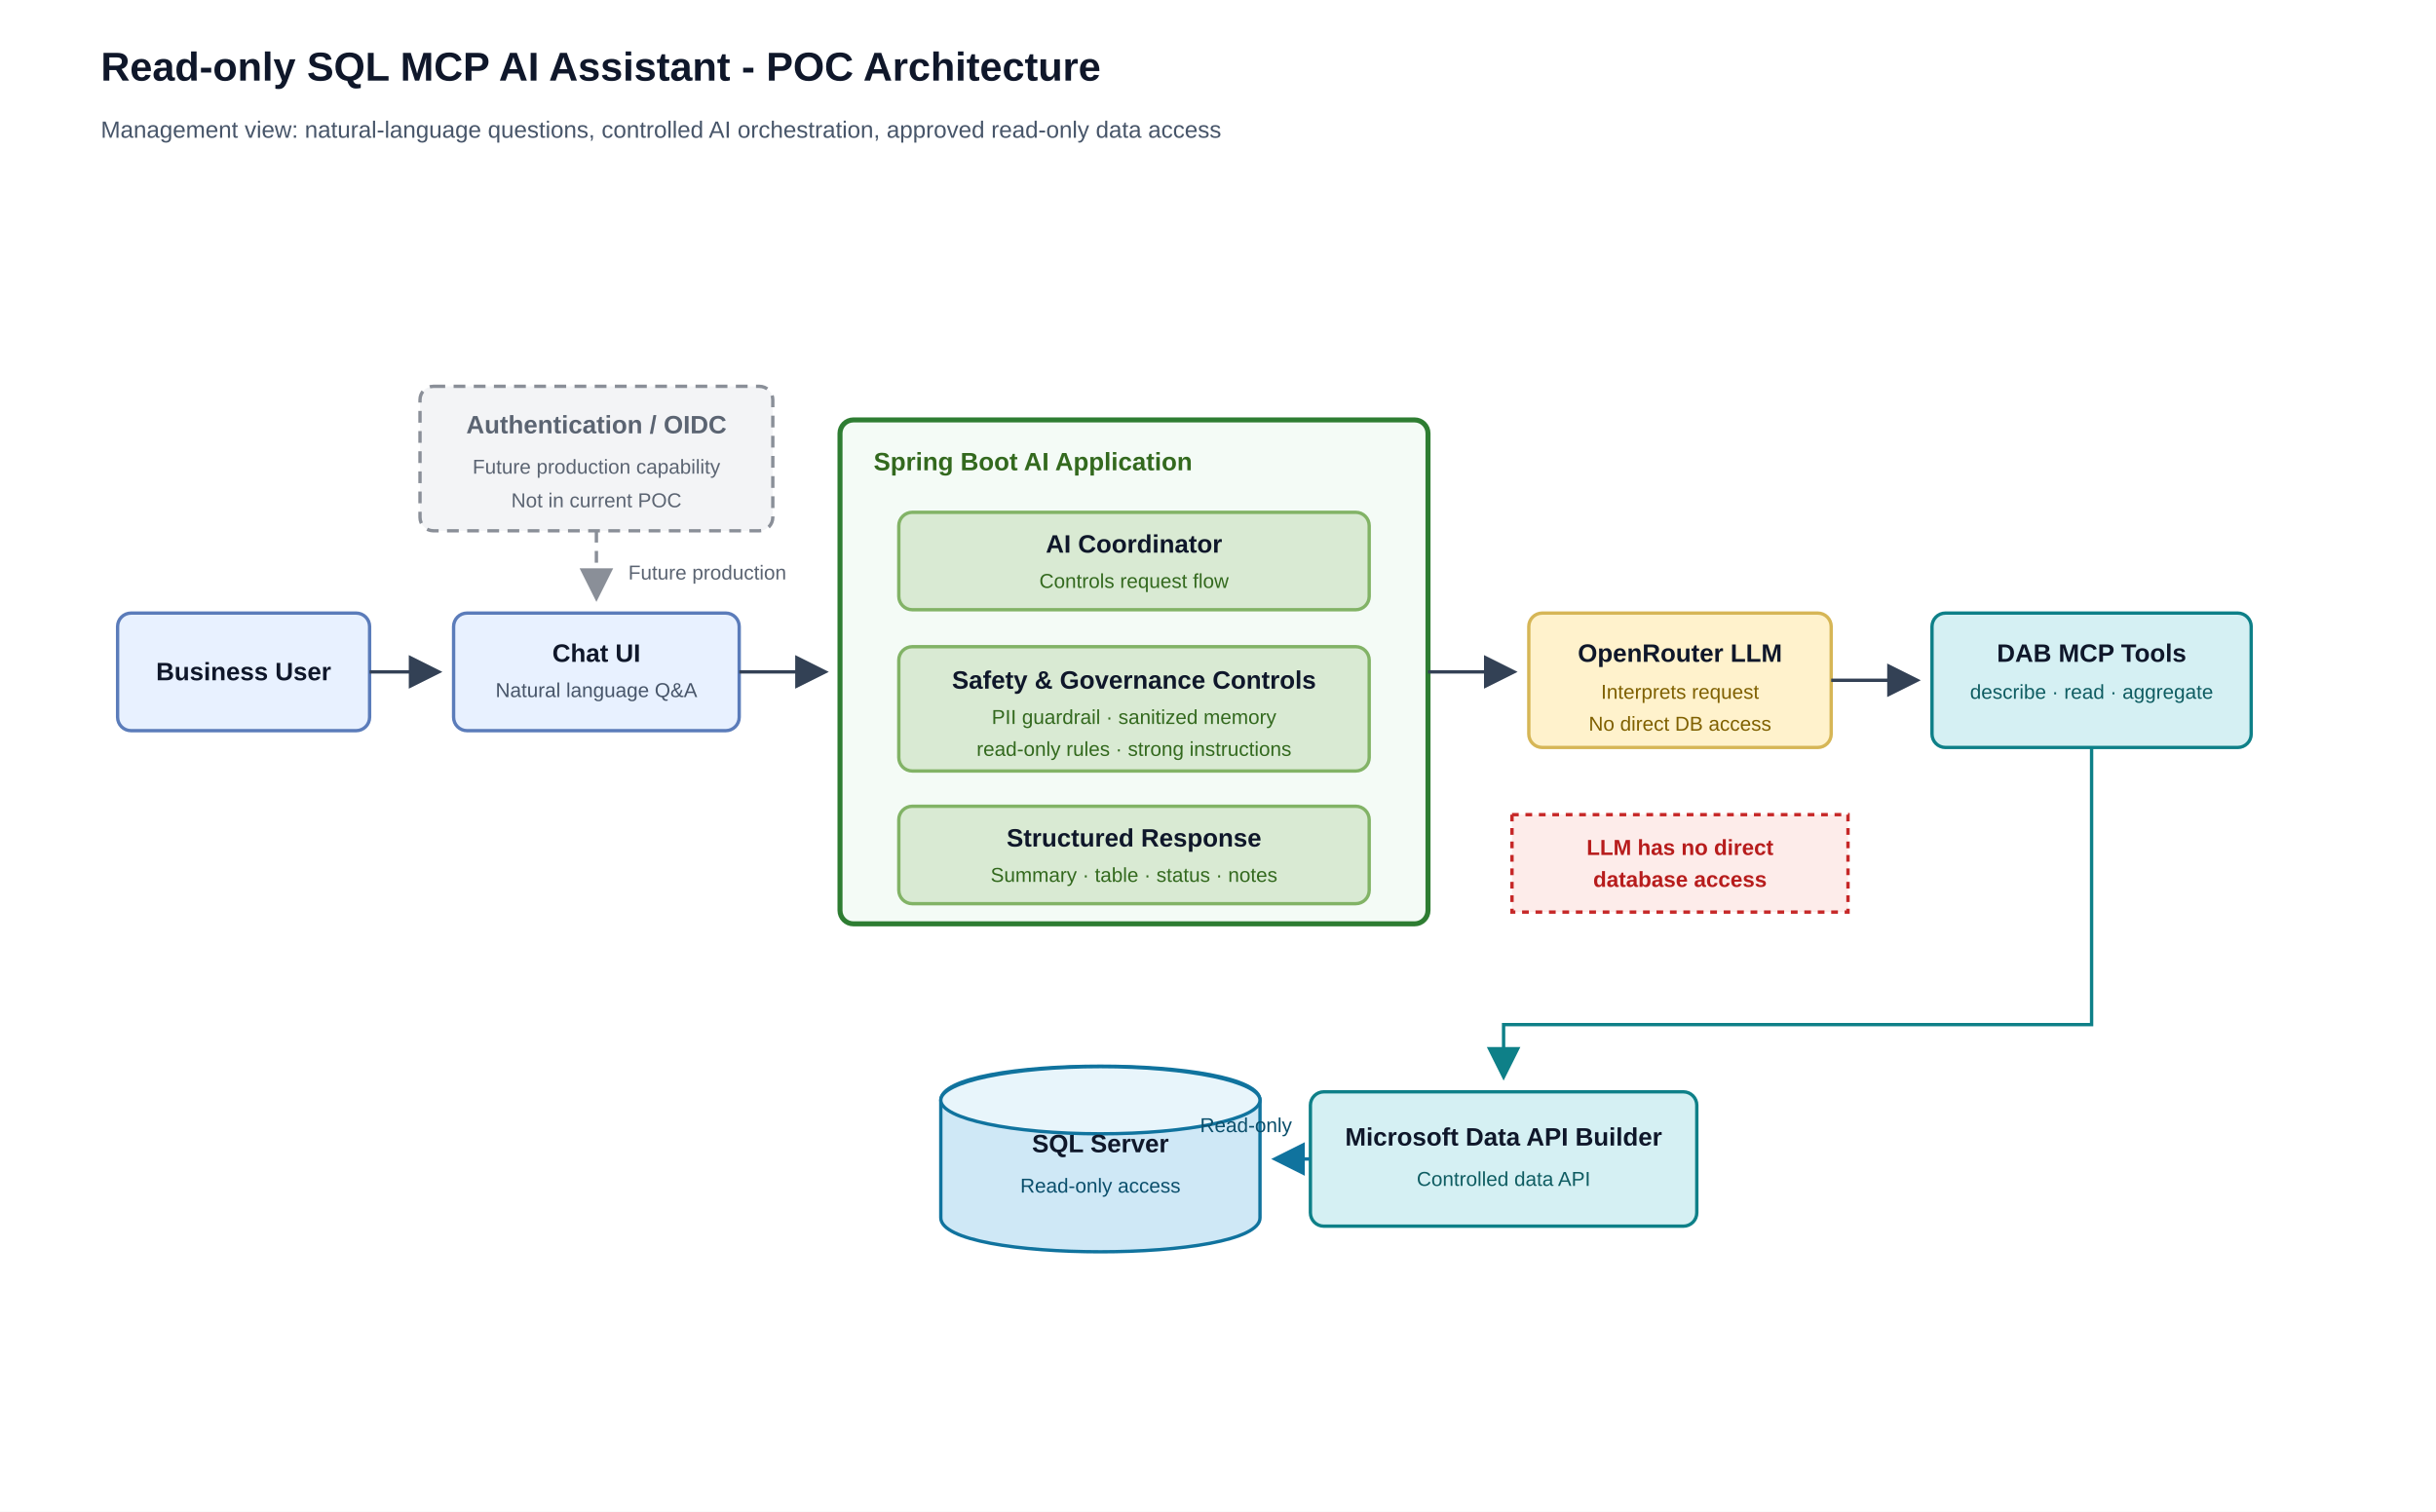
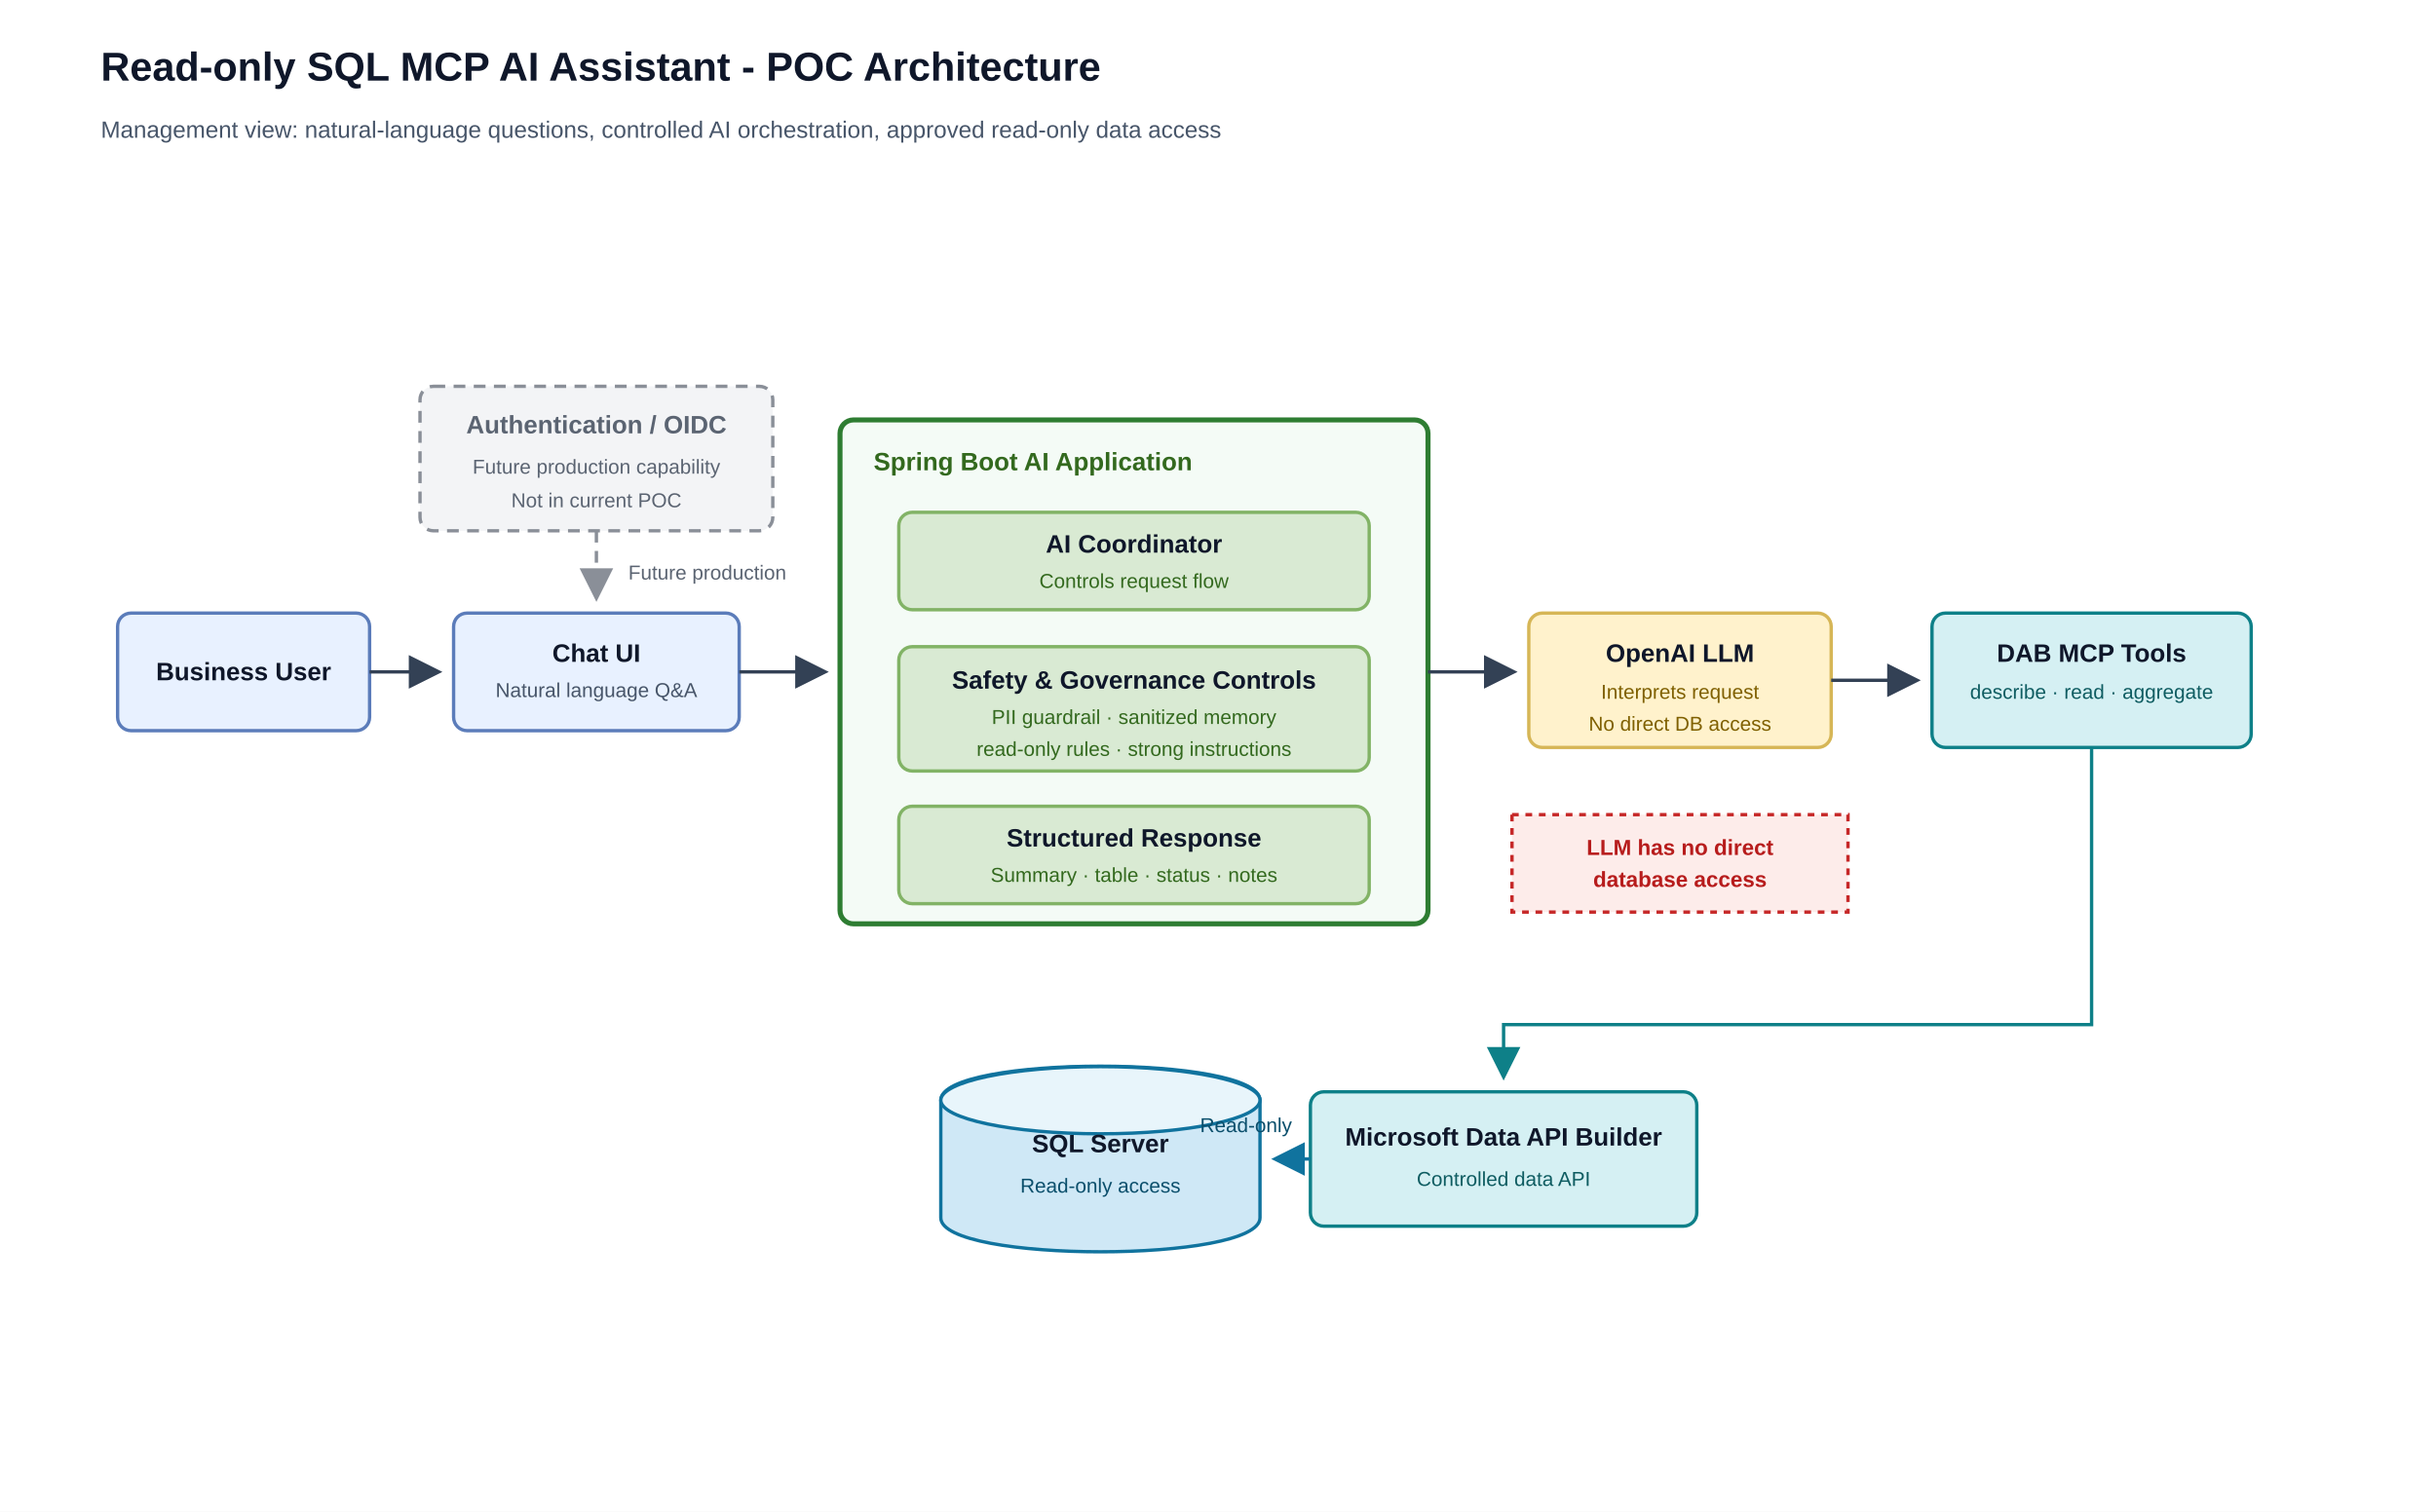
<svg xmlns="http://www.w3.org/2000/svg" width="1450" height="900" viewBox="0 0 1450 900" role="img" aria-labelledby="title desc">
  <defs>
    <marker id="arrow" viewBox="0 0 12 12" refX="10" refY="6" markerWidth="10" markerHeight="10" orient="auto-start-reverse">
      <path d="M 0 0 L 12 6 L 0 12 z" fill="#334155" />
    </marker>
    <marker id="arrow-teal" viewBox="0 0 12 12" refX="10" refY="6" markerWidth="10" markerHeight="10" orient="auto-start-reverse">
      <path d="M 0 0 L 12 6 L 0 12 z" fill="#0e8088" />
    </marker>
    <marker id="arrow-blue" viewBox="0 0 12 12" refX="10" refY="6" markerWidth="10" markerHeight="10" orient="auto-start-reverse">
      <path d="M 0 0 L 12 6 L 0 12 z" fill="#10739e" />
    </marker>
    <marker id="arrow-grey" viewBox="0 0 12 12" refX="10" refY="6" markerWidth="10" markerHeight="10" orient="auto-start-reverse">
      <path d="M 0 0 L 12 6 L 0 12 z" fill="#8a8f98" />
    </marker>
    <style>
      .title { font: 700 24px Arial, Helvetica, sans-serif; fill: #0f172a; }
      .subtitle { font: 400 14px Arial, Helvetica, sans-serif; fill: #475569; }
      .box-title { font: 700 15px Arial, Helvetica, sans-serif; fill: #0f172a; }
      .box-text { font: 400 12px Arial, Helvetica, sans-serif; fill: #475569; }
      .green-text { fill: #33691e; }
      .teal-text { fill: #0e5c61; }
      .amber-text { fill: #7f6000; }
      .blue-text { fill: #0b4f6c; }
      .grey-text { fill: #5b6472; }
      .red-text { font: 700 13px Arial, Helvetica, sans-serif; fill: #b71c1c; }
      .flow { fill: none; stroke: #334155; stroke-width: 2; marker-end: url(#arrow); }
      .flow-teal { fill: none; stroke: #0e8088; stroke-width: 2; marker-end: url(#arrow-teal); }
      .flow-blue { fill: none; stroke: #10739e; stroke-width: 2; marker-end: url(#arrow-blue); }
      .flow-grey { fill: none; stroke: #8a8f98; stroke-width: 2; stroke-dasharray: 7 5; marker-end: url(#arrow-grey); }
    </style>
  </defs>
  <rect width="1450" height="900" fill="#ffffff" />
  <text x="60" y="48" class="title">Read-only SQL MCP AI Assistant - POC Architecture</text>
  <text x="60" y="82" class="subtitle">Management view: natural-language questions, controlled AI orchestration, approved read-only data access</text>
  <rect x="70" y="365" width="150" height="70" rx="8" fill="#e8f1ff" stroke="#5b7cba" stroke-width="2" />
  <text x="145" y="405" text-anchor="middle" class="box-title">Business User</text>
  <rect x="270" y="365" width="170" height="70" rx="8" fill="#e8f1ff" stroke="#5b7cba" stroke-width="2" />
  <text x="355" y="394" text-anchor="middle" class="box-title">Chat UI</text>
  <text x="355" y="415" text-anchor="middle" class="box-text">Natural language Q&amp;A</text>
  <rect x="250" y="230" width="210" height="86" rx="8" fill="#f3f4f6" stroke="#8a8f98" stroke-width="2" stroke-dasharray="7 5" />
  <text x="355" y="258" text-anchor="middle" class="box-title grey-text">Authentication / OIDC</text>
  <text x="355" y="282" text-anchor="middle" class="box-text grey-text">Future production capability</text>
  <text x="355" y="302" text-anchor="middle" class="box-text grey-text">Not in current POC</text>
  <rect x="500" y="250" width="350" height="300" rx="8" fill="#f4fbf6" stroke="#2e7d32" stroke-width="3" />
  <text x="520" y="280" class="box-title green-text">Spring Boot AI Application</text>
  <rect x="535" y="305" width="280" height="58" rx="8" fill="#d9ead3" stroke="#82b366" stroke-width="2" />
  <text x="675" y="329" text-anchor="middle" class="box-title">AI Coordinator</text>
  <text x="675" y="350" text-anchor="middle" class="box-text green-text">Controls request flow</text>
  <rect x="535" y="385" width="280" height="74" rx="8" fill="#d9ead3" stroke="#82b366" stroke-width="2" />
  <text x="675" y="410" text-anchor="middle" class="box-title">Safety &amp; Governance Controls</text>
  <text x="675" y="431" text-anchor="middle" class="box-text green-text">PII guardrail · sanitized memory</text>
  <text x="675" y="450" text-anchor="middle" class="box-text green-text">read-only rules · strong instructions</text>
  <rect x="535" y="480" width="280" height="58" rx="8" fill="#d9ead3" stroke="#82b366" stroke-width="2" />
  <text x="675" y="504" text-anchor="middle" class="box-title">Structured Response</text>
  <text x="675" y="525" text-anchor="middle" class="box-text green-text">Summary · table · status · notes</text>
  <rect x="910" y="365" width="180" height="80" rx="8" fill="#fff2cc" stroke="#d6b656" stroke-width="2" />
-   <text x="1000" y="394" text-anchor="middle" class="box-title">OpenRouter LLM</text>
+   <text x="1000" y="394" text-anchor="middle" class="box-title">OpenAI LLM</text>
  <text x="1000" y="416" text-anchor="middle" class="box-text amber-text">Interprets request</text>
  <text x="1000" y="435" text-anchor="middle" class="box-text amber-text">No direct DB access</text>
  <rect x="900" y="485" width="200" height="58" fill="#fdecea" stroke="#c62828" stroke-width="2" stroke-dasharray="4 4" />
  <text x="1000" y="509" text-anchor="middle" class="red-text">LLM has no direct</text>
  <text x="1000" y="528" text-anchor="middle" class="red-text">database access</text>
  <rect x="1150" y="365" width="190" height="80" rx="8" fill="#d5f0f3" stroke="#0e8088" stroke-width="2" />
  <text x="1245" y="394" text-anchor="middle" class="box-title">DAB MCP Tools</text>
  <text x="1245" y="416" text-anchor="middle" class="box-text teal-text">describe · read · aggregate</text>
  <rect x="780" y="650" width="230" height="80" rx="8" fill="#d5f0f3" stroke="#0e8088" stroke-width="2" />
  <text x="895" y="682" text-anchor="middle" class="box-title">Microsoft Data API Builder</text>
  <text x="895" y="706" text-anchor="middle" class="box-text teal-text">Controlled data API</text>
  <path d="M 560 655 C 560 628, 750 628, 750 655 L 750 725 C 750 752, 560 752, 560 725 Z" fill="#cfe8f6" stroke="#10739e" stroke-width="2" />
  <ellipse cx="655" cy="655" rx="95" ry="20" fill="#e8f5fb" stroke="#10739e" stroke-width="2" />
  <text x="655" y="686" text-anchor="middle" class="box-title">SQL Server</text>
  <text x="655" y="710" text-anchor="middle" class="box-text blue-text">Read-only access</text>
  <path d="M 220 400 L 260 400" class="flow" />
  <path d="M 440 400 L 490 400" class="flow" />
  <path d="M 850 400 L 900 400" class="flow" />
  <path d="M 1090 405 L 1140 405" class="flow" />
  <path d="M 1245 445 L 1245 610 L 895 610 L 895 640" class="flow-teal" />
  <path d="M 780 690 L 760 690" class="flow-blue" />
  <text x="769" y="674" text-anchor="end" class="box-text blue-text">Read-only</text>
  <path d="M 355 316 L 355 355" class="flow-grey" />
  <text x="374" y="345" class="box-text grey-text">Future production</text>
</svg>
